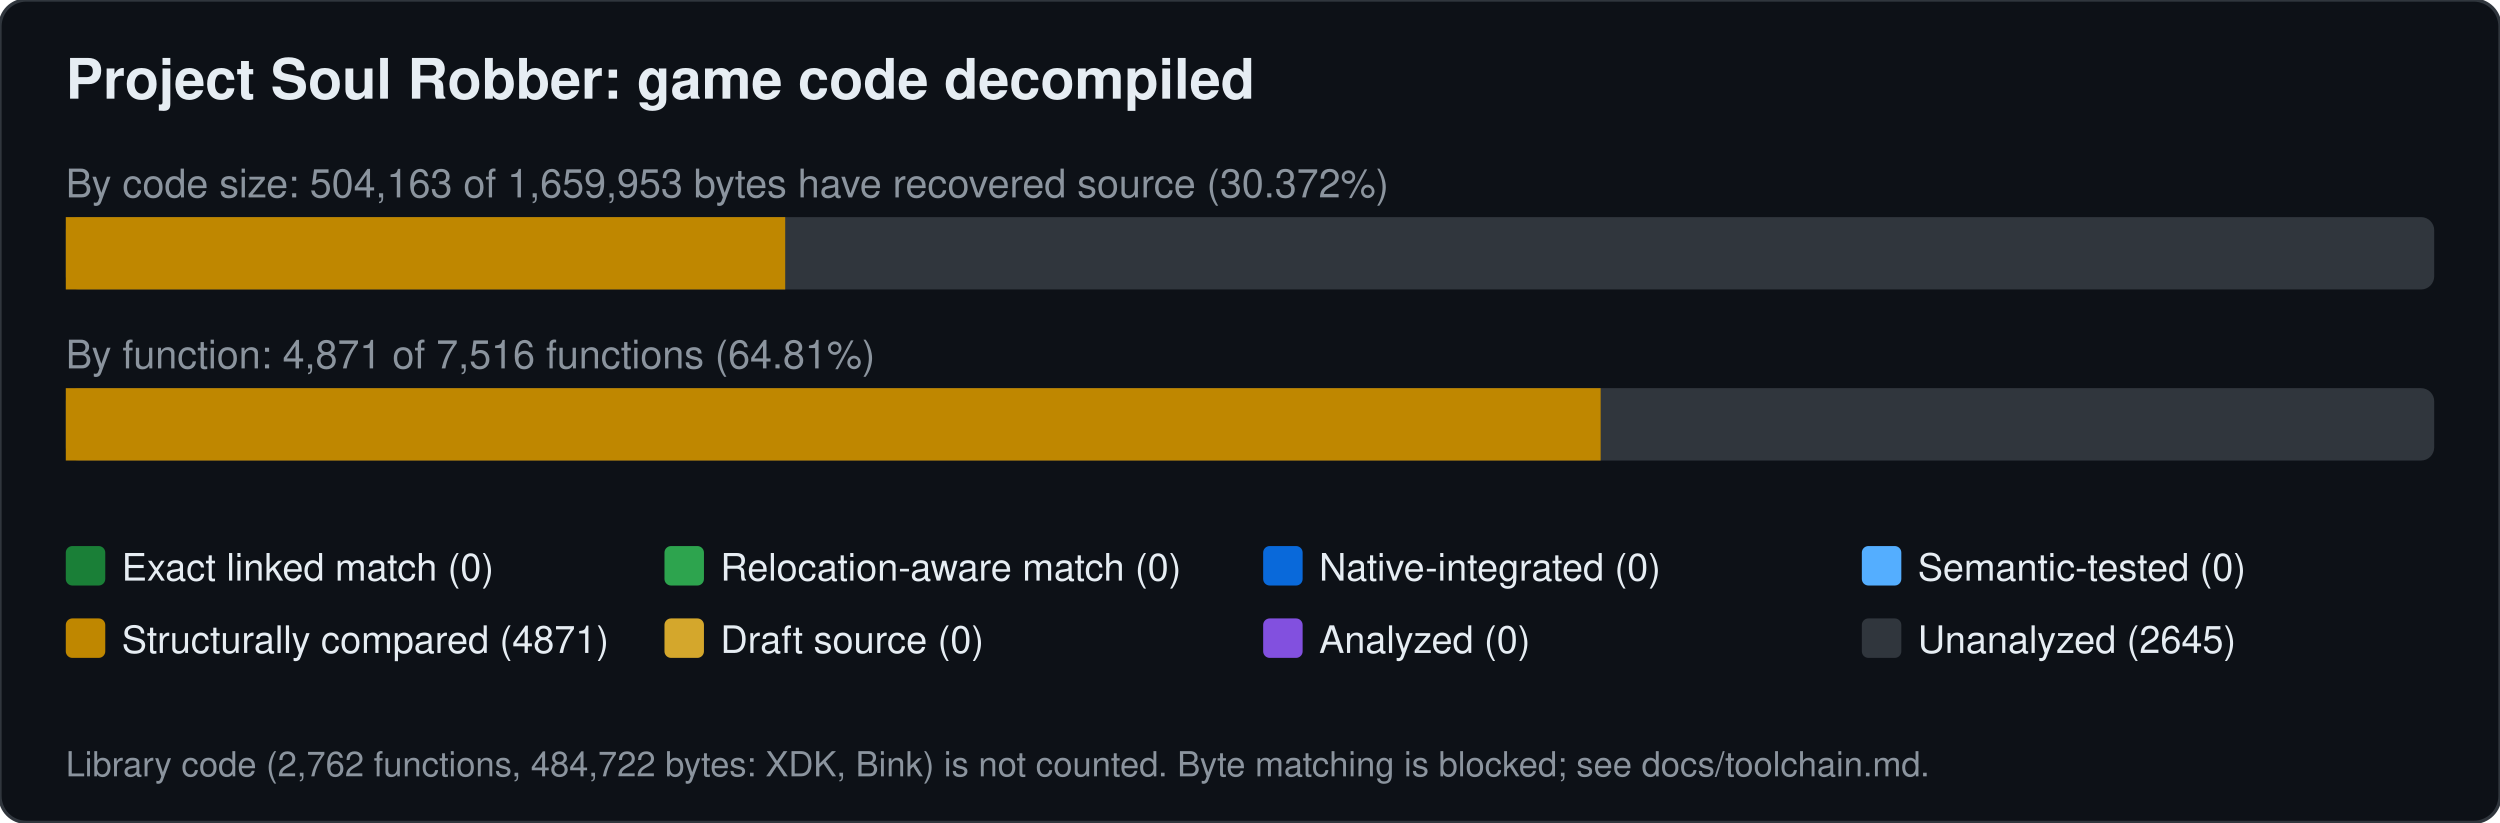
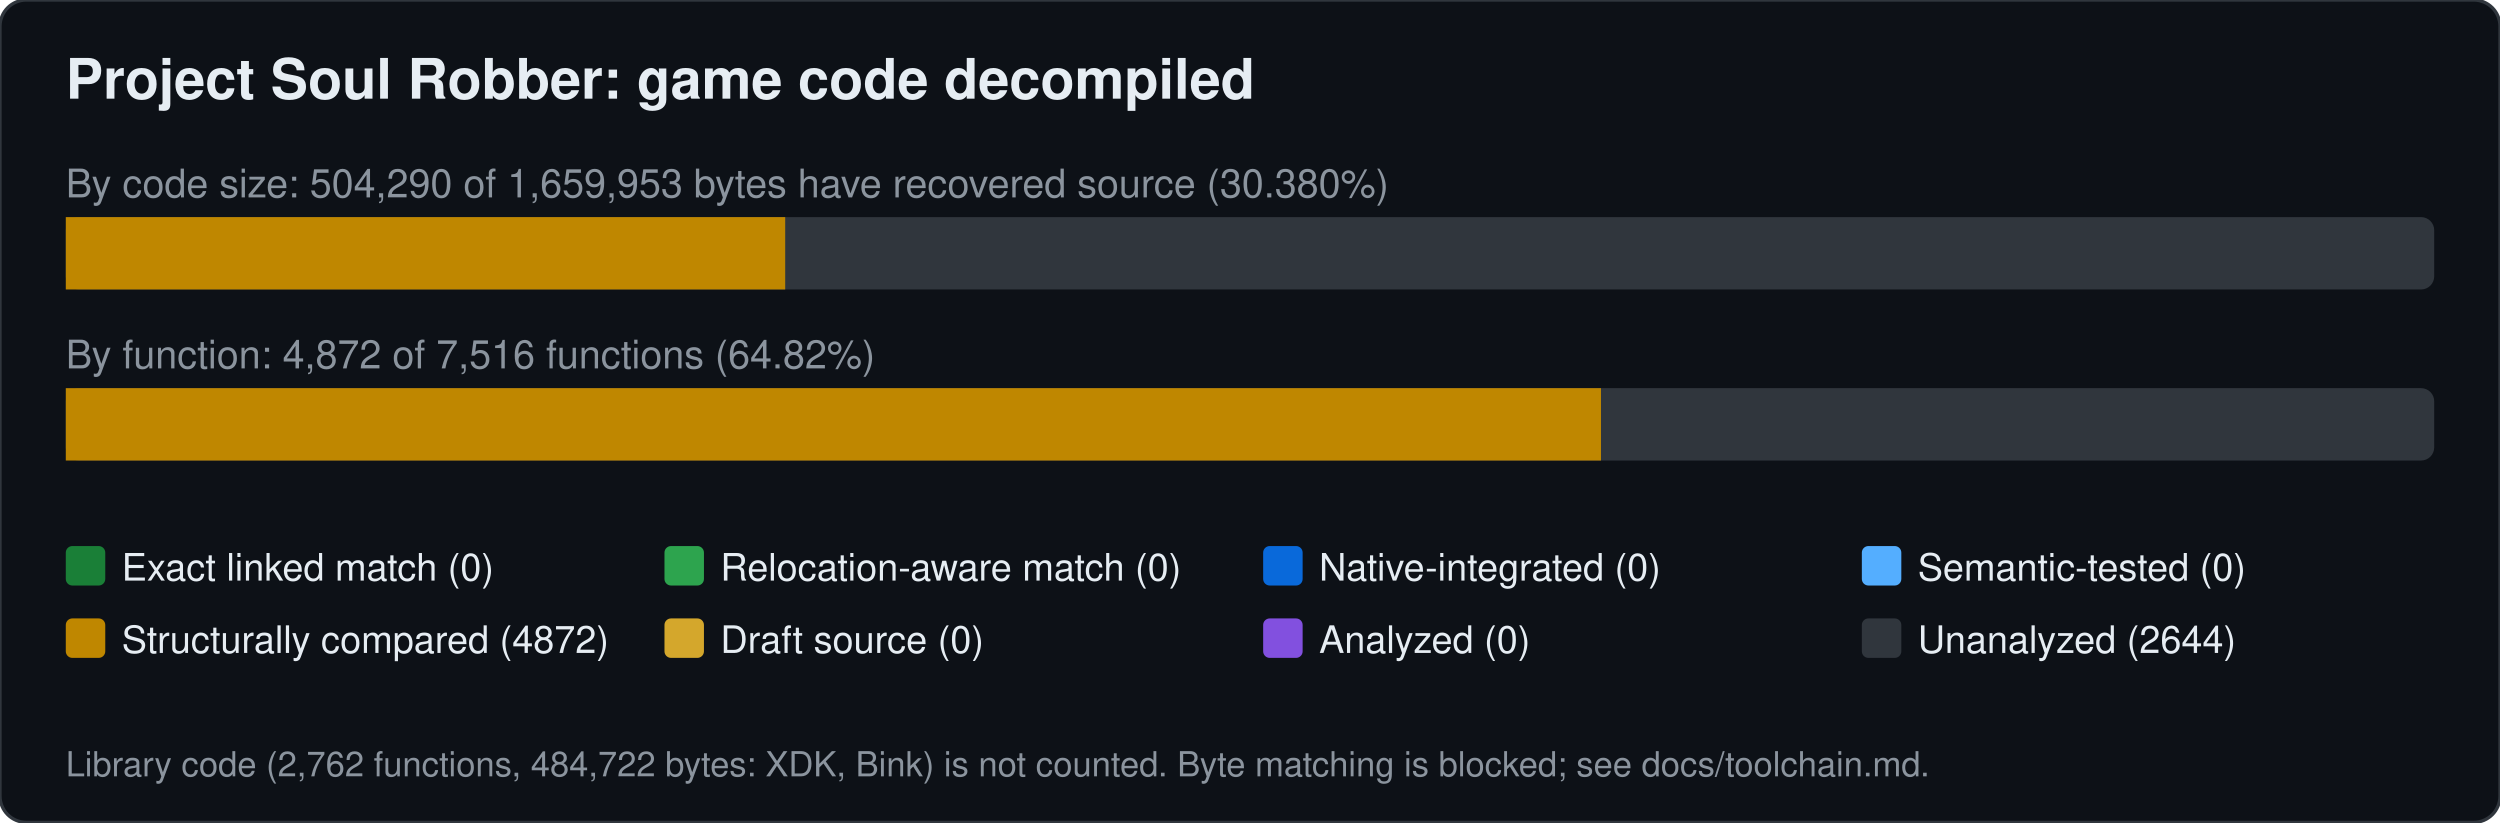
<svg xmlns="http://www.w3.org/2000/svg" width="760" height="250" viewBox="0 0 760 250" font-family="Segoe UI,Helvetica,Arial,sans-serif">
  <rect width="760" height="250" rx="8" fill="#0d1117" stroke="#30363d" />
  <text x="20" y="30" font-size="17" font-weight="600" fill="#e6edf3">Project Soul Robber: game code decompiled</text>
-   <text x="20" y="60" font-size="12" fill="#8b949e">By code size: 504,163 of 1,659,953 bytes have recovered source (30.372%)</text>
+   <text x="20" y="60" font-size="12" fill="#8b949e">By code size: 504,290 of 1,659,953 bytes have recovered source (30.380%)</text>
  <rect x="20" y="66" width="720" height="22" rx="4" fill="#30363d" />
  <rect x="20.0" y="66" width="218.7" height="22" fill="#bf8700" />
-   <text x="20" y="112" font-size="12" fill="#8b949e">By function: 4,871 of 7,516 functions (64.81%)</text>
+   <text x="20" y="112" font-size="12" fill="#8b949e">By function: 4,872 of 7,516 functions (64.82%)</text>
  <rect x="20" y="118" width="720" height="22" rx="4" fill="#30363d" />
-   <rect x="20.0" y="118" width="466.6" height="22" fill="#bf8700" />
+   <rect x="20.0" y="118" width="466.7" height="22" fill="#bf8700" />
  <rect x="20" y="166" width="12" height="12" rx="2" fill="#1a7f37" />
  <text x="37" y="176.5" font-size="11.5" fill="#e6edf3">Exact linked match (0)</text>
  <rect x="202" y="166" width="12" height="12" rx="2" fill="#2da44e" />
  <text x="219" y="176.5" font-size="11.5" fill="#e6edf3">Relocation-aware match (0)</text>
  <rect x="384" y="166" width="12" height="12" rx="2" fill="#0969da" />
  <text x="401" y="176.5" font-size="11.5" fill="#e6edf3">Native-integrated (0)</text>
  <rect x="566" y="166" width="12" height="12" rx="2" fill="#54aeff" />
  <text x="583" y="176.5" font-size="11.5" fill="#e6edf3">Semantic-tested (0)</text>
  <rect x="20" y="188" width="12" height="12" rx="2" fill="#bf8700" />
-   <text x="37" y="198.5" font-size="11.5" fill="#e6edf3">Structurally compared (4871)</text>
+   <text x="37" y="198.5" font-size="11.5" fill="#e6edf3">Structurally compared (4872)</text>
  <rect x="202" y="188" width="12" height="12" rx="2" fill="#d4a72c" />
  <text x="219" y="198.5" font-size="11.5" fill="#e6edf3">Draft source (0)</text>
  <rect x="384" y="188" width="12" height="12" rx="2" fill="#8250df" />
  <text x="401" y="198.5" font-size="11.5" fill="#e6edf3">Analyzed (0)</text>
  <rect x="566" y="188" width="12" height="12" rx="2" fill="#30363d" />
-   <text x="583" y="198.5" font-size="11.5" fill="#e6edf3">Unanalyzed (2645)</text>
+   <text x="583" y="198.5" font-size="11.5" fill="#e6edf3">Unanalyzed (2644)</text>
  <text x="20" y="236" font-size="10.5" fill="#8b949e">Library code (2,762 functions, 484,722 bytes: XDK, Bink) is not counted. Byte matching is blocked; see docs/toolchain.md.</text>
</svg>
